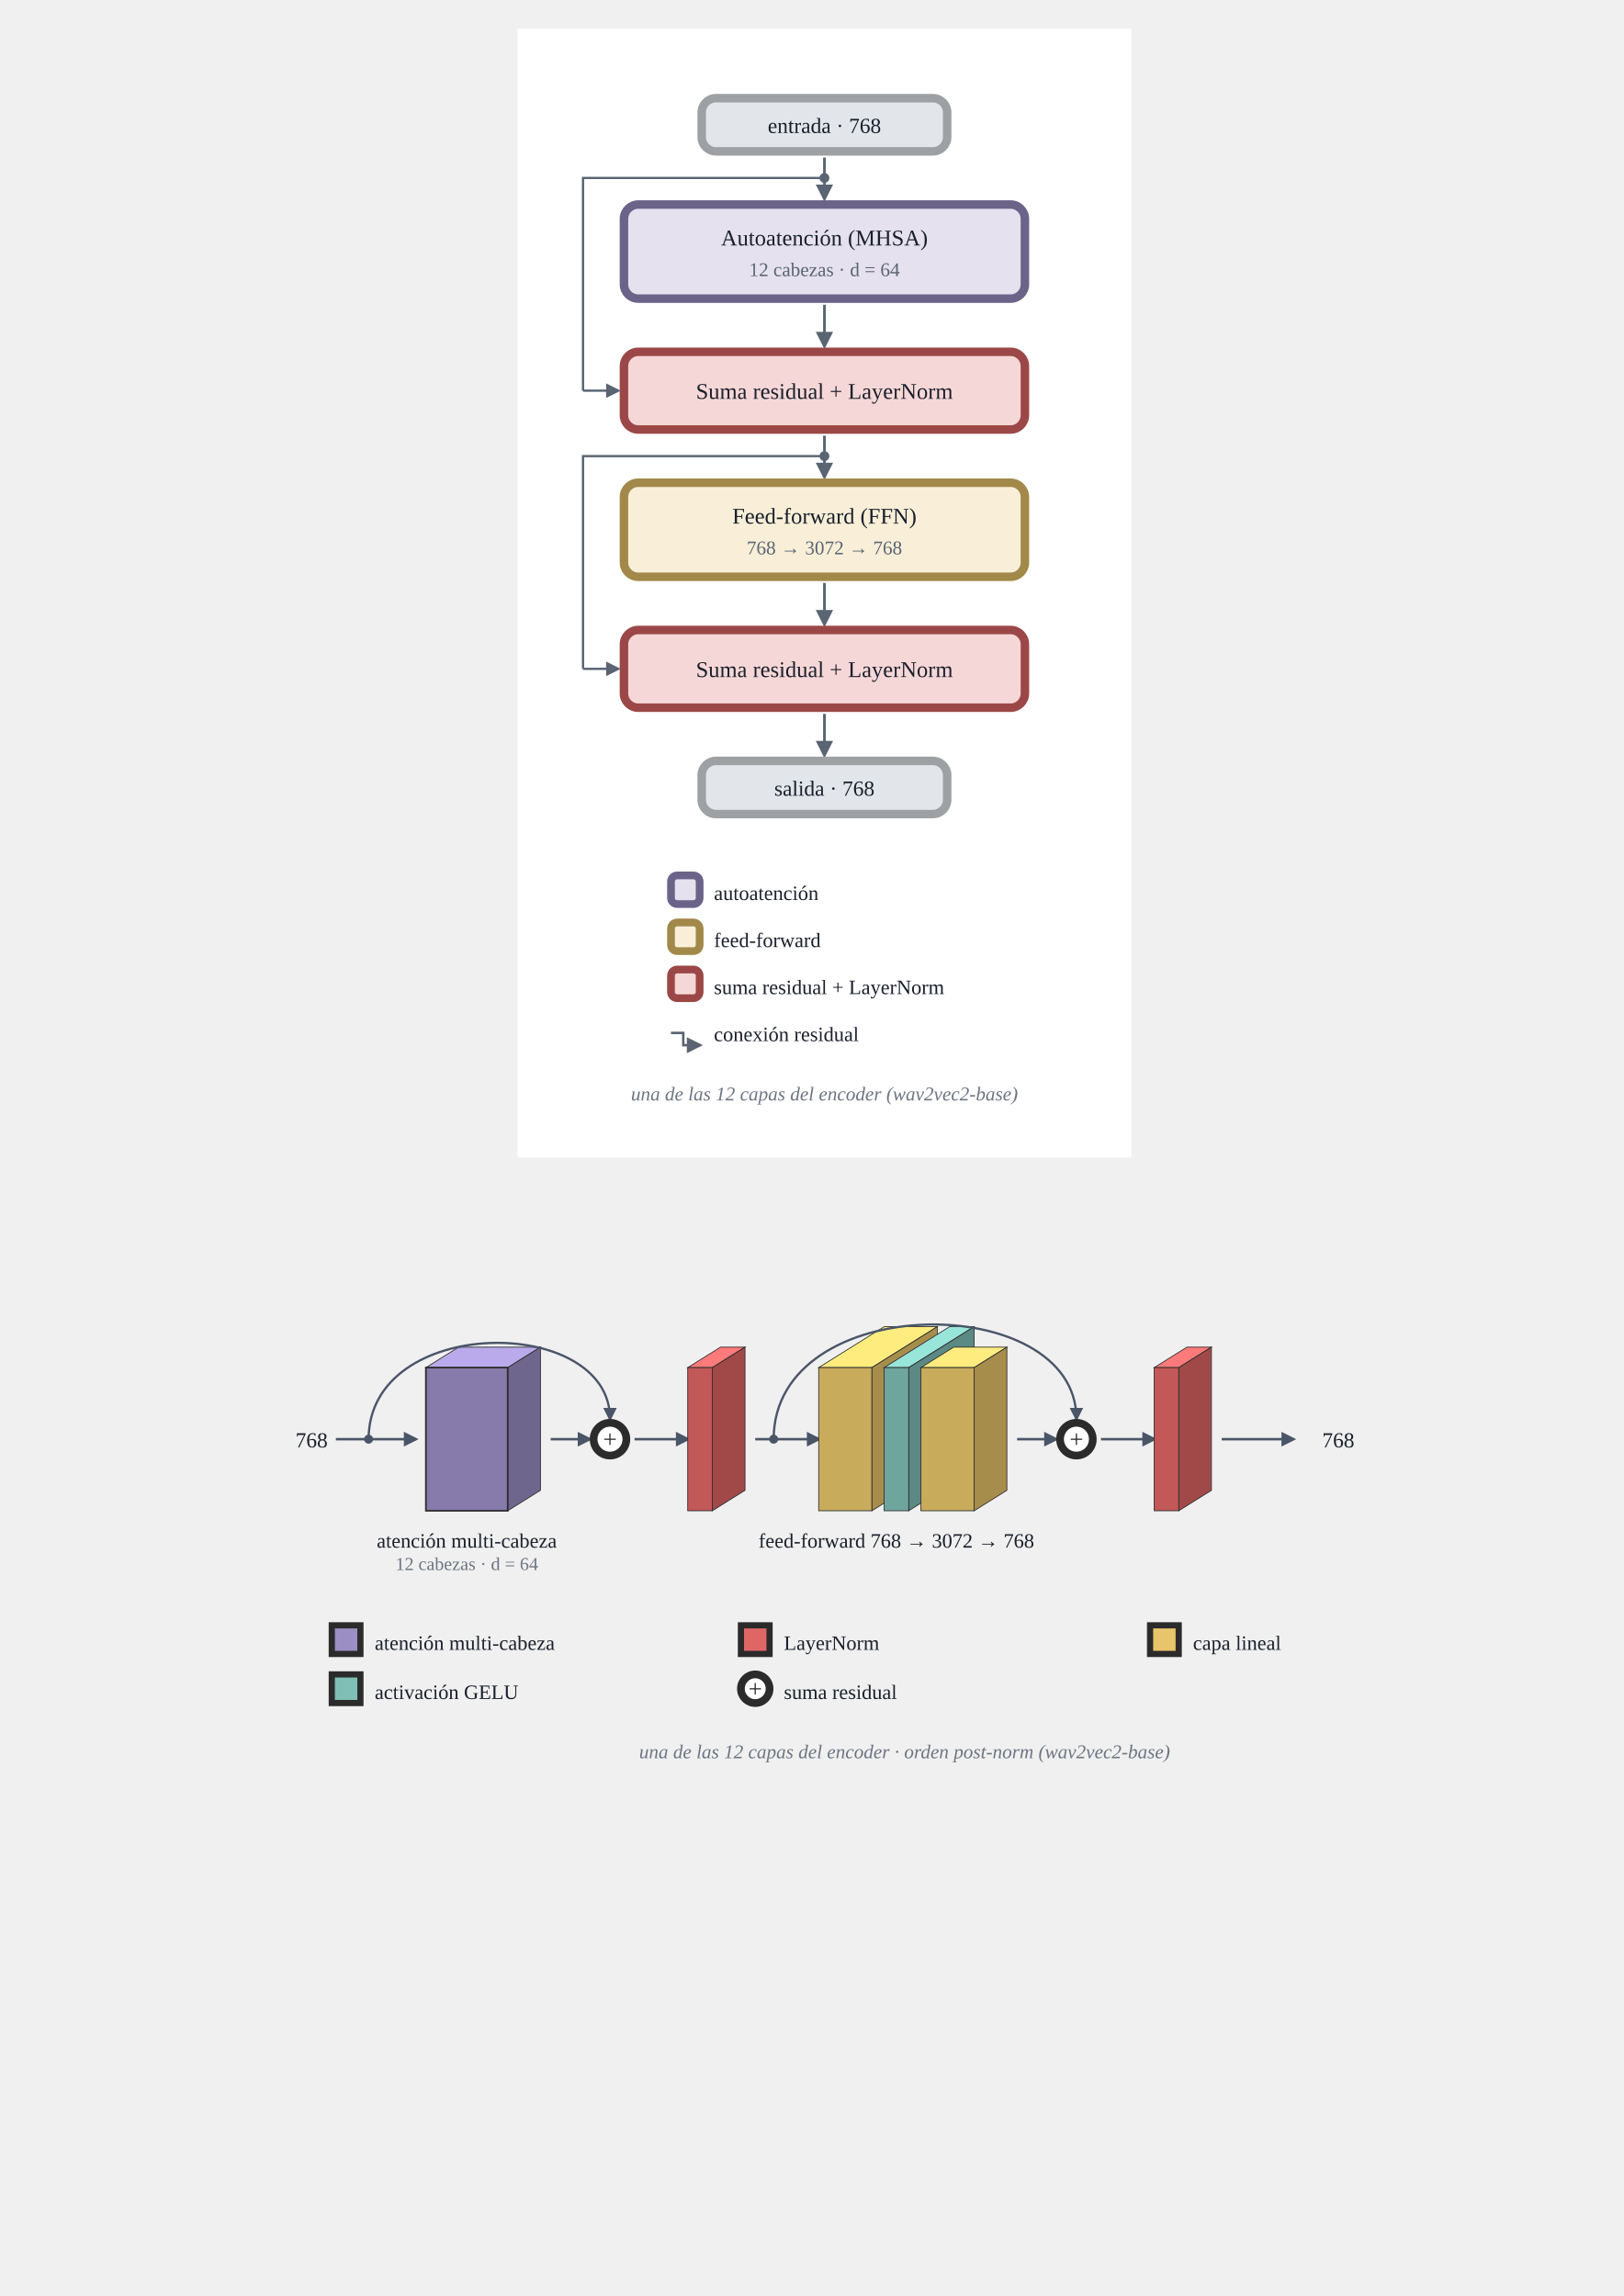
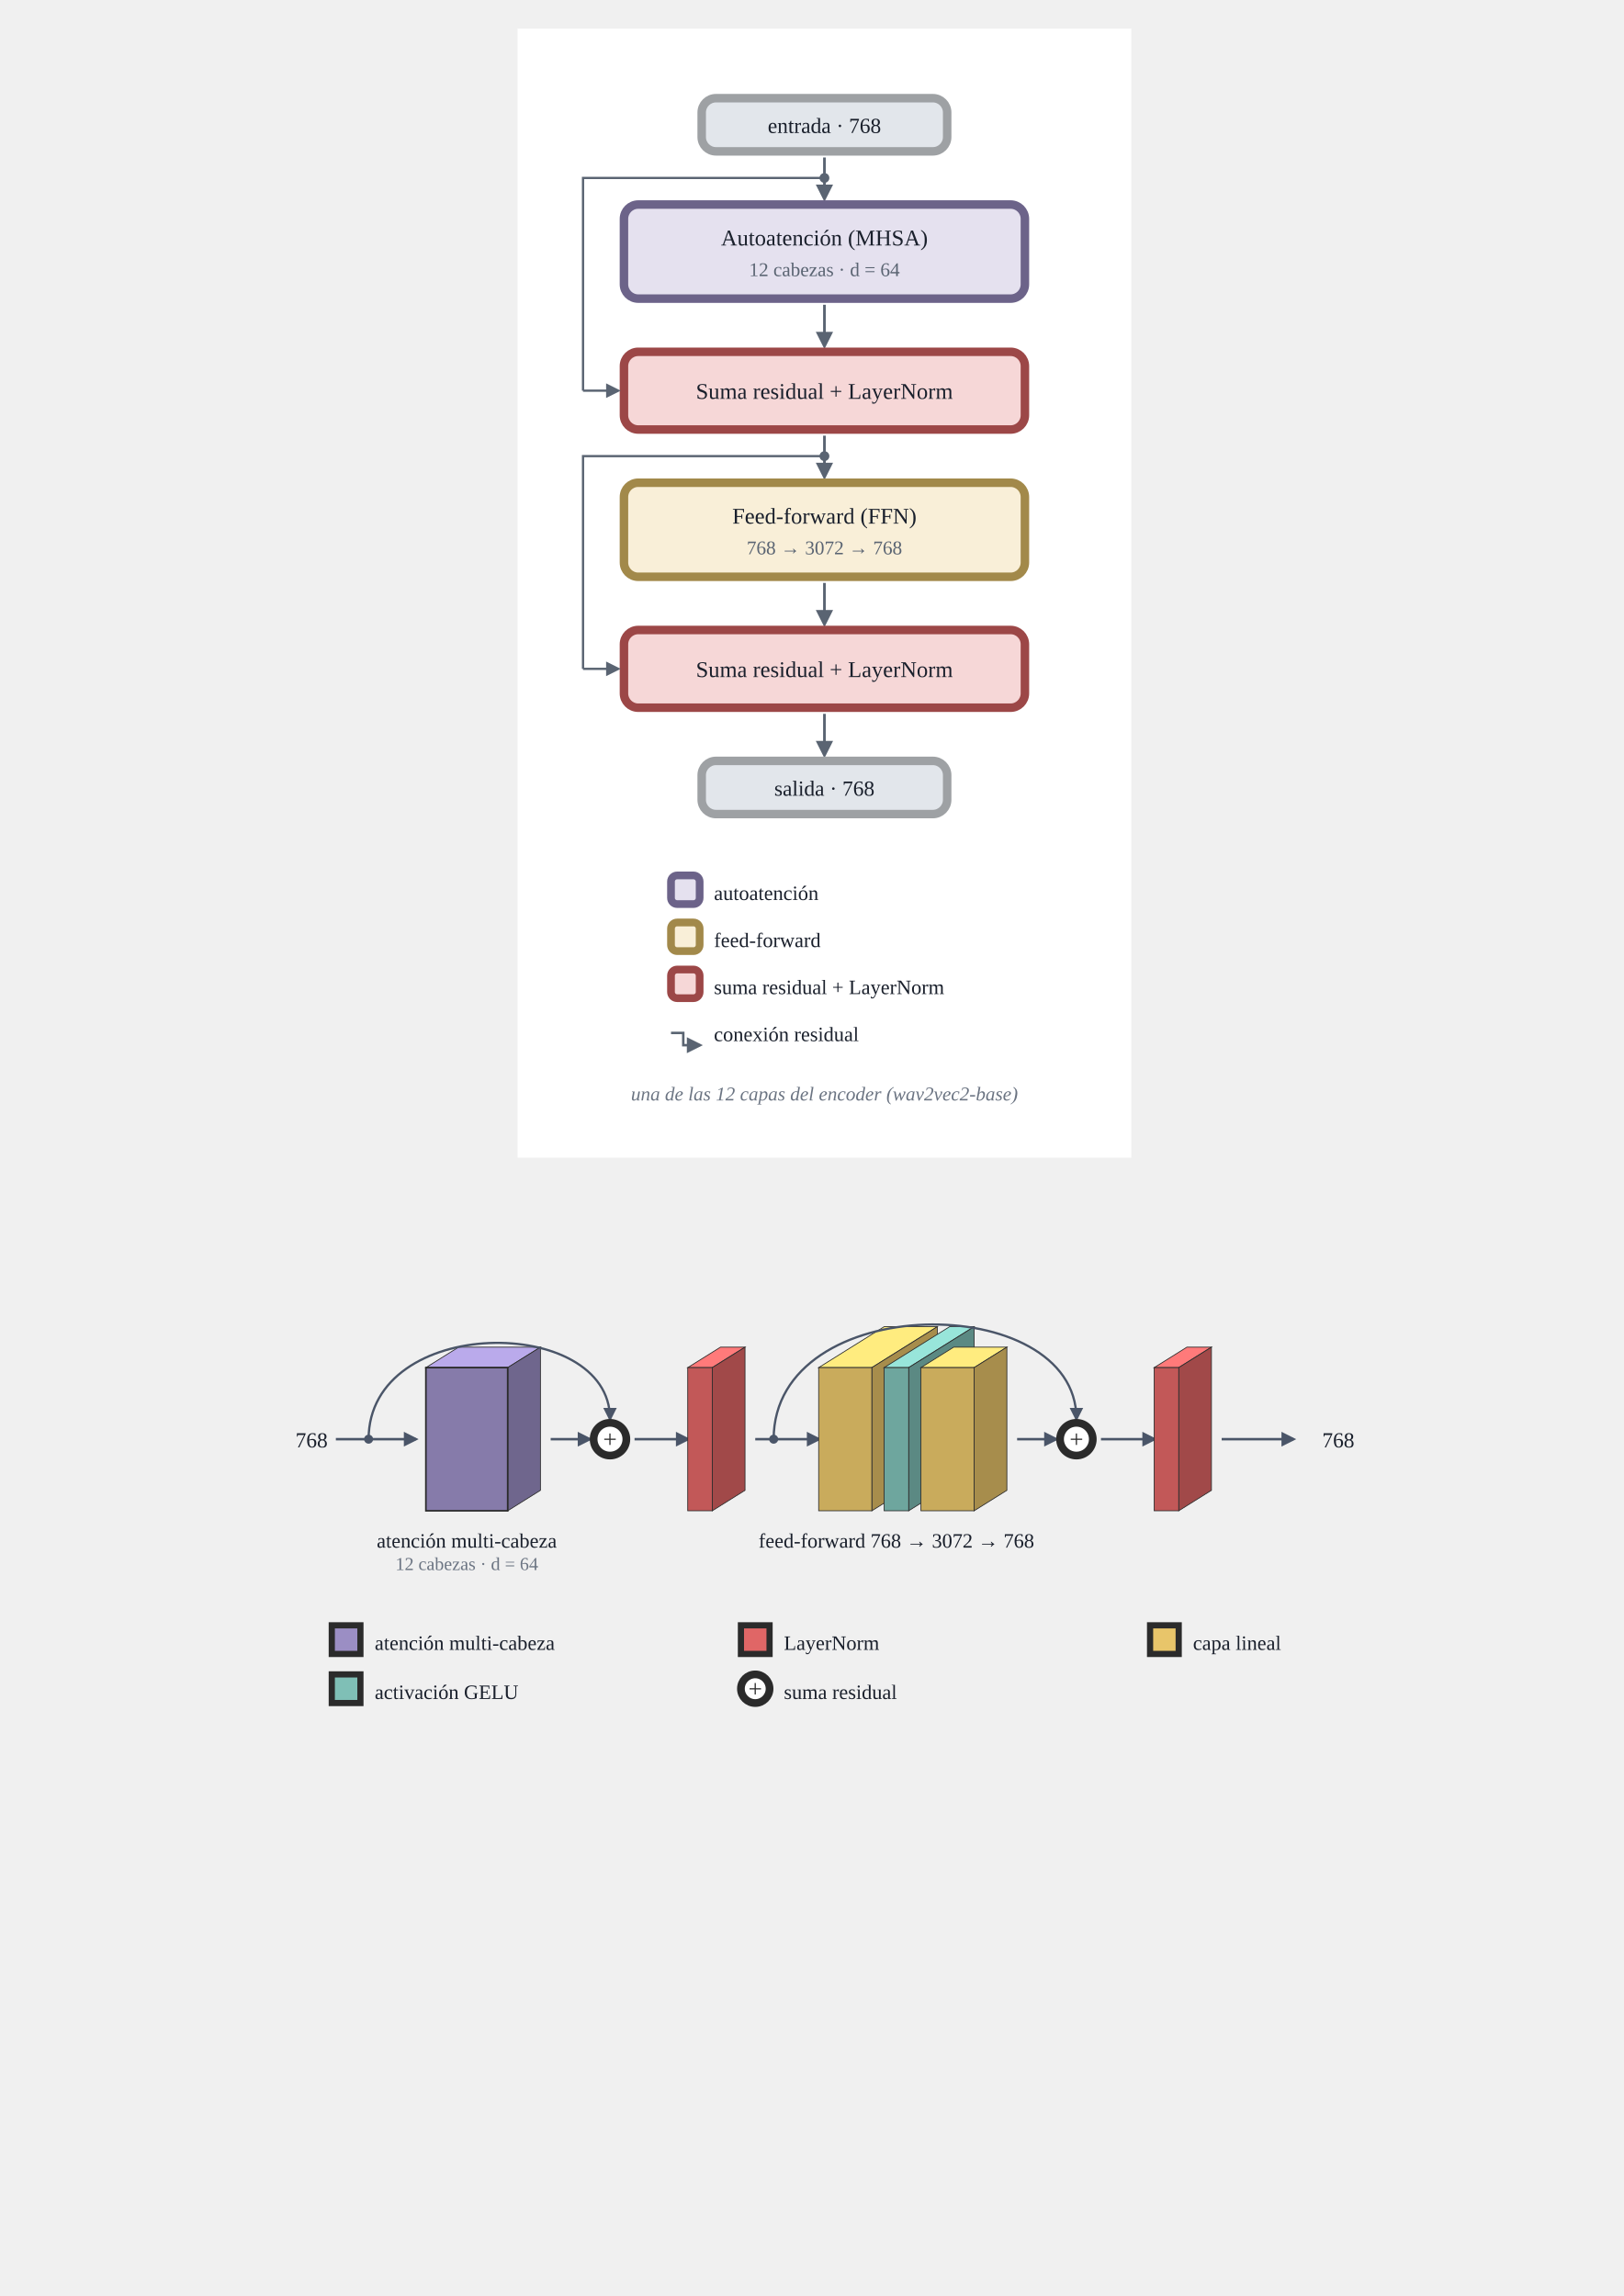
<svg xmlns="http://www.w3.org/2000/svg" xmlns:xlink="http://www.w3.org/1999/xlink" width="210mm" height="297mm" viewBox="0 0 210 297" version="1.1" id="svg1">
  <defs id="defs1">
    <marker id="ar" viewBox="0 0 10 10" refX="8" refY="5" markerWidth="6" markerHeight="6" orient="auto-start-reverse">
      <path d="M 0,0 10,5 0,10 Z" fill="#4a5568" id="path1" />
    </marker>
    <linearGradient id="g_att" x1="33.32" y1="15.385" x2="33.32" y2="29.606" gradientTransform="matrix(0.2008519,0,0,0.3485371,29.68095,156.5326)" gradientUnits="userSpaceOnUse">
      <stop offset="0" stop-color="#A89AD5" id="stop1" />
      <stop offset="1" stop-color="#867BAA" id="stop2" />
    </linearGradient>
    <marker id="marker2" viewBox="0 0 10 10" refX="8" refY="5" markerWidth="6" markerHeight="6" orient="auto-start-reverse">
      <path d="M 0,0 10,5 0,10 Z" fill="#4a5568" id="path2" />
    </marker>
    <marker id="marker3" viewBox="0 0 10 10" refX="8" refY="5" markerWidth="6" markerHeight="6" orient="auto-start-reverse">
      <path d="M 0,0 10,5 0,10 Z" fill="#4a5568" id="path3" />
    </marker>
    <marker id="marker4" viewBox="0 0 10 10" refX="8" refY="5" markerWidth="6" markerHeight="6" orient="auto-start-reverse">
      <path d="M 0,0 10,5 0,10 Z" fill="#4a5568" id="path4" />
    </marker>
    <linearGradient xlink:href="#g_norm" id="linearGradient4" x1="139.138" y1="8.617" x2="139.138" y2="16.582" gradientTransform="matrix(0.1124996,0,0,0.6222632,29.68095,156.5326)" gradientUnits="userSpaceOnUse" />
    <linearGradient id="g_norm" x1="0" y1="0" x2="0" y2="1">
      <stop offset="0" stop-color="#F46F6F" id="stop3" />
      <stop offset="1" stop-color="#C25858" id="stop4" />
    </linearGradient>
    <marker id="marker5" viewBox="0 0 10 10" refX="8" refY="5" markerWidth="6" markerHeight="6" orient="auto-start-reverse">
      <path d="M 0,0 10,5 0,10 Z" fill="#4a5568" id="path5" />
    </marker>
    <linearGradient xlink:href="#g_lin" id="linearGradient3" x1="123.68" y1="12.469" x2="123.68" y2="23.994" gradientTransform="matrix(0.1627846,0,0,0.4300428,29.68095,156.5326)" gradientUnits="userSpaceOnUse" />
    <linearGradient id="g_lin" x1="0" y1="0" x2="0" y2="1">
      <stop offset="0" stop-color="#FCD673" id="stop5" />
      <stop offset="1" stop-color="#C9AB5C" id="stop6" />
    </linearGradient>
    <linearGradient id="g_act" x1="198.875" y1="8.617" x2="198.875" y2="16.582" gradientTransform="matrix(0.1124996,0,0,0.6222632,29.68095,156.5326)" gradientUnits="userSpaceOnUse">
      <stop offset="0" stop-color="#8AD0C6" id="stop7" />
      <stop offset="1" stop-color="#6EA69E" id="stop8" />
    </linearGradient>
    <linearGradient xlink:href="#g_lin" id="linearGradient2" x1="145.182" y1="12.469" x2="145.182" y2="23.994" gradientTransform="matrix(0.1627846,0,0,0.4300428,29.68095,156.5326)" gradientUnits="userSpaceOnUse" />
    <marker id="marker10" viewBox="0 0 10 10" refX="8" refY="5" markerWidth="6" markerHeight="6" orient="auto-start-reverse">
      <path d="M 0,0 10,5 0,10 Z" fill="#4a5568" id="path10" />
    </marker>
    <marker id="marker11" viewBox="0 0 10 10" refX="8" refY="5" markerWidth="6" markerHeight="6" orient="auto-start-reverse">
      <path d="M 0,0 10,5 0,10 Z" fill="#4a5568" id="path11" />
    </marker>
    <marker id="marker12" viewBox="0 0 10 10" refX="8" refY="5" markerWidth="6" markerHeight="6" orient="auto-start-reverse">
      <path d="M 0,0 10,5 0,10 Z" fill="#4a5568" id="path12" />
    </marker>
    <linearGradient xlink:href="#g_norm" id="linearGradient1" x1="281.014" y1="8.617" x2="281.014" y2="16.582" gradientTransform="matrix(0.1124996,0,0,0.6222632,29.68095,156.5326)" gradientUnits="userSpaceOnUse" />
    <marker id="marker13" viewBox="0 0 10 10" refX="8" refY="5" markerWidth="6" markerHeight="6" orient="auto-start-reverse">
      <path d="M 0,0 10,5 0,10 Z" fill="#4a5568" id="path13" />
    </marker>
    <marker id="ad" viewBox="0 0 10 10" refX="8" refY="5" markerWidth="6.5" markerHeight="6.5" orient="auto-start-reverse">
      <path d="M0,0 L10,5 L0,10 z" fill="#5a6472" id="path1-0" />
    </marker>
  </defs>
  <g id="layer1">
    <text x="42.381" y="187.224" text-anchor="end" font-size="2.778px" fill="#1a202c" id="text10" style="stroke-width:0.265">768</text>
    <line x1="43.439" y1="186.166" x2="53.758" y2="186.166" stroke="#4a5568" stroke-width="0.318" marker-end="url(#ar)" id="line10" />
    <path d="m 55.081,176.906 4.233,-2.646 h 10.583 l -4.233,2.646 z" fill="#baaaeb" stroke="#2b2b2b" stroke-width="0.8" id="path14" style="stroke-width:0.1;stroke-dasharray:none" />
    <path d="m 65.664,176.906 4.233,-2.646 v 18.521 l -4.233,2.646 z" fill="#6f668d" stroke="#2b2b2b" stroke-width="0.8" id="path15" style="stroke-width:0.1;stroke-dasharray:none" />
    <rect x="55.081" y="176.906" width="10.583" height="18.521" fill="url(#g_att)" stroke="#2b2b2b" stroke-width="0.212" id="rect11" style="fill:url(#g_att)" />
    <text x="60.373" y="200.189" text-anchor="middle" font-size="2.646px" fill="#1a202c" id="text11" style="stroke-width:0.265">atención multi-cabeza</text>
    <text x="60.373" y="203.099" text-anchor="middle" font-size="2.381px" fill="#6b7482" id="text12" style="stroke-width:0.265">12 cabezas · d = 64</text>
    <line x1="71.221" y1="186.166" x2="76.248" y2="186.166" stroke="#4a5568" stroke-width="0.318" marker-end="url(#ar)" id="line12" />
    <circle cx="47.673" cy="186.166" r="0.582" fill="#4a5568" id="circle12" style="stroke-width:0.265" />
    <path d="m 47.673,186.166 c 0,-16.14 31.221,-16.14 31.221,-2.646" fill="none" stroke="#4a5568" stroke-width="0.291" marker-end="url(#ar)" id="path16" />
    <circle cx="78.893" cy="186.166" r="2.117" fill="#ffffff" stroke="#2b2b2b" stroke-width="1" id="circle13" />
    <text x="78.893" y="187.224" text-anchor="middle" font-size="3.175px" fill="#2b2b2b" id="text13" style="stroke-width:0.265">+</text>
    <line x1="82.068" y1="186.166" x2="88.948" y2="186.166" stroke="#4a5568" stroke-width="0.318" marker-end="url(#ar)" id="line13" />
    <path d="m 88.948,176.906 4.233,-2.646 h 3.175 l -4.233,2.646 z" fill="#ff7a7a" stroke="#2b2b2b" stroke-width="0.8" id="path17" style="stroke-width:0.1;stroke-dasharray:none" />
    <path d="m 92.123,176.906 4.233,-2.646 v 18.521 l -4.233,2.646 z" fill="#a14949" stroke="#2b2b2b" stroke-width="0.8" id="path18" style="stroke-width:0.1;stroke-dasharray:none" />
    <rect x="88.948" y="176.906" width="3.175" height="18.521" fill="url(#g_norm)" stroke="#2b2b2b" stroke-width="0.212" id="rect14" style="fill:url(#linearGradient4);stroke-width:0.1;stroke-dasharray:none" />
    <line x1="97.679" y1="186.166" x2="105.881" y2="186.166" stroke="#4a5568" stroke-width="0.318" marker-end="url(#ar)" id="line14" />
    <path d="m 105.881,176.906 8.467,-5.292 h 6.879 l -8.467,5.292 z" fill="#ffec7f" stroke="#2b2b2b" stroke-width="0.8" id="path19" style="stroke-width:0.1;stroke-dasharray:none" />
    <path d="m 112.76,176.906 8.467,-5.292 v 18.521 l -8.467,5.292 z" fill="#a78d4c" stroke="#2b2b2b" stroke-width="0.8" id="path20" style="stroke-width:0.1;stroke-dasharray:none" />
    <rect x="105.881" y="176.906" width="6.879" height="18.521" fill="url(#g_lin)" stroke="#2b2b2b" stroke-width="0.212" id="rect16" style="fill:url(#linearGradient3);stroke-width:0.1;stroke-dasharray:none" />
    <path d="m 114.348,176.906 8.467,-5.292 h 3.175 l -8.467,5.292 z" fill="#98e5da" stroke="#2b2b2b" stroke-width="0.8" id="path21" style="stroke-width:0.1;stroke-dasharray:none" />
    <path d="m 117.523,176.906 8.467,-5.292 v 18.521 l -8.467,5.292 z" fill="#5b8983" stroke="#2b2b2b" stroke-width="0.8" id="path22" style="stroke-width:0.1;stroke-dasharray:none" />
    <rect x="114.348" y="176.906" width="3.175" height="18.521" fill="url(#g_act)" stroke="#2b2b2b" stroke-width="0.212" id="rect18" style="fill:url(#g_act);stroke-width:0.1;stroke-dasharray:none" />
    <path d="m 119.11,176.906 4.233,-2.646 h 6.879 l -4.233,2.646 z" fill="#ffec7f" stroke="#2b2b2b" stroke-width="0.8" id="path23" style="stroke-width:0.1;stroke-dasharray:none" />
    <path d="m 125.989,176.906 4.233,-2.646 v 18.521 l -4.233,2.646 z" fill="#a78d4c" stroke="#2b2b2b" stroke-width="0.8" id="path24" style="stroke-width:0.1;stroke-dasharray:none" />
    <rect x="119.11" y="176.906" width="6.879" height="18.521" fill="url(#g_lin)" stroke="#2b2b2b" stroke-width="0.212" id="rect20" style="fill:url(#linearGradient2);stroke-width:0.1;stroke-dasharray:none" />
    <text x="115.935" y="200.189" text-anchor="middle" font-size="2.646px" fill="#1a202c" id="text20" style="stroke-width:0.265">feed-forward 768 → 3072 → 768</text>
    <line x1="131.546" y1="186.166" x2="136.573" y2="186.166" stroke="#4a5568" stroke-width="0.318" marker-end="url(#ar)" id="line20" />
    <circle cx="100.06" cy="186.166" r="0.582" fill="#4a5568" id="circle20" style="stroke-width:0.265" />
    <path d="m 100.06,186.166 c 0,-19.315 39.158,-19.315 39.158,-2.646" fill="none" stroke="#4a5568" stroke-width="0.291" marker-end="url(#ar)" id="path25" />
    <circle cx="139.218" cy="186.166" r="2.117" fill="#ffffff" stroke="#2b2b2b" stroke-width="1" id="circle21" />
    <text x="139.218" y="187.224" text-anchor="middle" font-size="3.175px" fill="#2b2b2b" id="text21" style="stroke-width:0.265">+</text>
    <line x1="142.393" y1="186.166" x2="149.273" y2="186.166" stroke="#4a5568" stroke-width="0.318" marker-end="url(#ar)" id="line21" />
    <path d="m 149.273,176.906 4.233,-2.646 h 3.175 l -4.233,2.646 z" fill="#ff7a7a" stroke="#2b2b2b" stroke-width="0.8" id="path26" style="stroke-width:0.1;stroke-dasharray:none" />
    <path d="m 152.448,176.906 4.233,-2.646 v 18.521 l -4.233,2.646 z" fill="#a14949" stroke="#2b2b2b" stroke-width="0.8" id="path27" style="stroke-width:0.1;stroke-dasharray:none" />
    <rect x="149.273" y="176.906" width="3.175" height="18.521" fill="url(#g_norm)" stroke="#2b2b2b" stroke-width="0.212" id="rect23" style="fill:url(#linearGradient1);stroke-width:0.1;stroke-dasharray:none" />
    <line x1="158.004" y1="186.166" x2="167.264" y2="186.166" stroke="#4a5568" stroke-width="0.318" marker-end="url(#ar)" id="line23" />
    <text x="173.085" y="187.224" text-anchor="middle" font-size="2.778px" fill="#1a202c" id="text23" style="stroke-width:0.265">768</text>
    <rect x="42.91" y="210.243" width="3.704" height="3.704" fill="#9b8ec4" stroke="#2b2b2b" stroke-width="0.8" id="rect24" />
    <text x="48.466" y="213.418" text-anchor="start" font-size="2.646px" fill="#1a202c" id="text24" style="stroke-width:0.265">atención multi-cabeza</text>
    <rect x="95.827" y="210.243" width="3.704" height="3.704" fill="#e06666" stroke="#2b2b2b" stroke-width="0.8" id="rect25" />
    <text x="101.383" y="213.418" text-anchor="start" font-size="2.646px" fill="#1a202c" id="text25" style="stroke-width:0.265">LayerNorm</text>
    <rect x="148.743" y="210.243" width="3.704" height="3.704" fill="#e8c56a" stroke="#2b2b2b" stroke-width="0.8" id="rect26" />
    <text x="154.3" y="213.418" text-anchor="start" font-size="2.646px" fill="#1a202c" id="text26" style="stroke-width:0.265">capa lineal</text>
    <rect x="42.91" y="216.593" width="3.704" height="3.704" fill="#7fbfb6" stroke="#2b2b2b" stroke-width="0.8" id="rect27" />
    <text x="48.466" y="219.768" text-anchor="start" font-size="2.646px" fill="#1a202c" id="text27" style="stroke-width:0.265">activación GELU</text>
    <circle cx="97.679" cy="218.445" r="1.852" fill="#ffffff" stroke="#2b2b2b" stroke-width="1" id="circle27" />
    <text x="97.679" y="219.503" text-anchor="middle" font-size="3.175px" fill="#2b2b2b" id="text28" style="stroke-width:0.265">+</text>
    <text x="101.383" y="219.768" text-anchor="start" font-size="2.646px" fill="#1a202c" id="text29" style="stroke-width:0.265">suma residual</text>
-     <text x="116.993" y="227.441" text-anchor="middle" font-size="2.514px" fill="#6b7482" font-style="italic" id="text30" style="stroke-width:0.265">una de las 12 capas del encoder · orden post-norm (wav2vec2-base)</text>
    <rect width="79.375" height="146.05" fill="#ffffff" id="rect1" x="66.94" y="3.704" style="stroke-width:0.265" />
    <rect x="90.752" y="12.7" width="31.75" height="6.879" rx="1.852" fill="#e2e6eb" stroke="#9ea1a4" stroke-width="1.1" id="rect2" />
    <text x="106.627" y="17.198" text-anchor="middle" font-size="2.778px" fill="#1a202c" id="text2" style="stroke-width:0.265">entrada · 768</text>
    <line x1="106.627" y1="20.373" x2="106.627" y2="25.665" stroke="#5a6472" stroke-width="0.344" marker-end="url(#ad)" id="line2" />
    <rect x="80.698" y="26.458" width="51.858" height="12.171" rx="1.852" fill="#e5e1ef" stroke="#6c6389" stroke-width="1.1" id="rect3" />
    <text x="106.627" y="31.75" text-anchor="middle" font-size="2.91px" fill="#1a202c" id="text3" style="stroke-width:0.265">Autoatención (MHSA)</text>
    <text x="106.627" y="35.719" text-anchor="middle" font-size="2.514px" fill="#5a6472" id="text4" style="stroke-width:0.265">12 cabezas · d = 64</text>
    <line x1="106.627" y1="39.423" x2="106.627" y2="44.715" stroke="#5a6472" stroke-width="0.344" marker-end="url(#ad)" id="line4" />
    <rect x="80.698" y="45.508" width="51.858" height="10.054" rx="1.852" fill="#f6d7d7" stroke="#9c4747" stroke-width="1.1" id="rect4" />
    <text x="106.627" y="51.594" text-anchor="middle" font-size="2.91px" fill="#1a202c" id="text5" style="stroke-width:0.265">Suma residual + LayerNorm</text>
    <circle cx="106.627" cy="23.019" r="0.635" fill="#5a6472" id="circle5" style="stroke-width:0.265" />
    <path d="M 106.627,23.019 H 75.406 v 27.517" fill="none" stroke="#5a6472" stroke-width="0.291" id="path5-3" />
    <line x1="75.406" y1="50.535" x2="79.904" y2="50.535" stroke="#5a6472" stroke-width="0.291" marker-end="url(#ad)" id="line5" />
    <line x1="106.627" y1="56.356" x2="106.627" y2="61.648" stroke="#5a6472" stroke-width="0.344" marker-end="url(#ad)" id="line6" />
    <rect x="80.698" y="62.442" width="51.858" height="12.171" rx="1.852" fill="#f9efd8" stroke="#a2894a" stroke-width="1.1" id="rect6" />
    <text x="106.627" y="67.733" text-anchor="middle" font-size="2.91px" fill="#1a202c" id="text6" style="stroke-width:0.265">Feed-forward (FFN)</text>
    <text x="106.627" y="71.702" text-anchor="middle" font-size="2.514px" fill="#5a6472" id="text7" style="stroke-width:0.265">768 → 3072 → 768</text>
    <line x1="106.627" y1="75.406" x2="106.627" y2="80.698" stroke="#5a6472" stroke-width="0.344" marker-end="url(#ad)" id="line7" />
    <rect x="80.698" y="81.492" width="51.858" height="10.054" rx="1.852" fill="#f6d7d7" stroke="#9c4747" stroke-width="1.1" id="rect7" />
    <text x="106.627" y="87.577" text-anchor="middle" font-size="2.91px" fill="#1a202c" id="text8" style="stroke-width:0.265">Suma residual + LayerNorm</text>
    <circle cx="106.627" cy="59.002" r="0.635" fill="#5a6472" id="circle8" style="stroke-width:0.265" />
    <path d="M 106.627,59.002 H 75.406 V 86.519" fill="none" stroke="#5a6472" stroke-width="0.291" id="path8" />
    <line x1="75.406" y1="86.519" x2="79.904" y2="86.519" stroke="#5a6472" stroke-width="0.291" marker-end="url(#ad)" id="line8" />
    <line x1="106.627" y1="92.34" x2="106.627" y2="97.631" stroke="#5a6472" stroke-width="0.344" marker-end="url(#ad)" id="line9" />
    <rect x="90.752" y="98.425" width="31.75" height="6.879" rx="1.852" fill="#e2e6eb" stroke="#9ea1a4" stroke-width="1.1" id="rect9" />
    <text x="106.627" y="102.923" text-anchor="middle" font-size="2.778px" fill="#1a202c" id="text9" style="stroke-width:0.265">salida · 768</text>
    <rect x="86.783" y="113.242" width="3.704" height="3.704" rx="0.794" fill="#e5e1ef" stroke="#6c6389" stroke-width="1" id="rect10" />
    <text x="92.34" y="116.417" text-anchor="start" font-size="2.646px" fill="#1a202c" id="text10-6" style="stroke-width:0.265">autoatención</text>
    <rect x="86.783" y="119.327" width="3.704" height="3.704" rx="0.794" fill="#f9efd8" stroke="#a2894a" stroke-width="1" id="rect11-1" />
    <text x="92.34" y="122.502" text-anchor="start" font-size="2.646px" fill="#1a202c" id="text11-0" style="stroke-width:0.265">feed-forward</text>
    <rect x="86.783" y="125.413" width="3.704" height="3.704" rx="0.794" fill="#f6d7d7" stroke="#9c4747" stroke-width="1" id="rect12" />
    <text x="92.34" y="128.587" text-anchor="start" font-size="2.646px" fill="#1a202c" id="text12-6" style="stroke-width:0.265">suma residual + LayerNorm</text>
    <path d="m 86.783,133.615 h 1.587 v 1.587 H 90.487" fill="none" stroke="#5a6472" stroke-width="0.318" marker-end="url(#ad)" id="path12-3" />
    <text x="92.34" y="134.673" text-anchor="start" font-size="2.646px" fill="#1a202c" id="text13-2" style="stroke-width:0.265">conexión residual</text>
    <text x="106.627" y="142.346" text-anchor="middle" font-size="2.514px" fill="#6b7482" font-style="italic" id="text14" style="stroke-width:0.265">una de las 12 capas del encoder (wav2vec2-base)</text>
  </g>
</svg>
